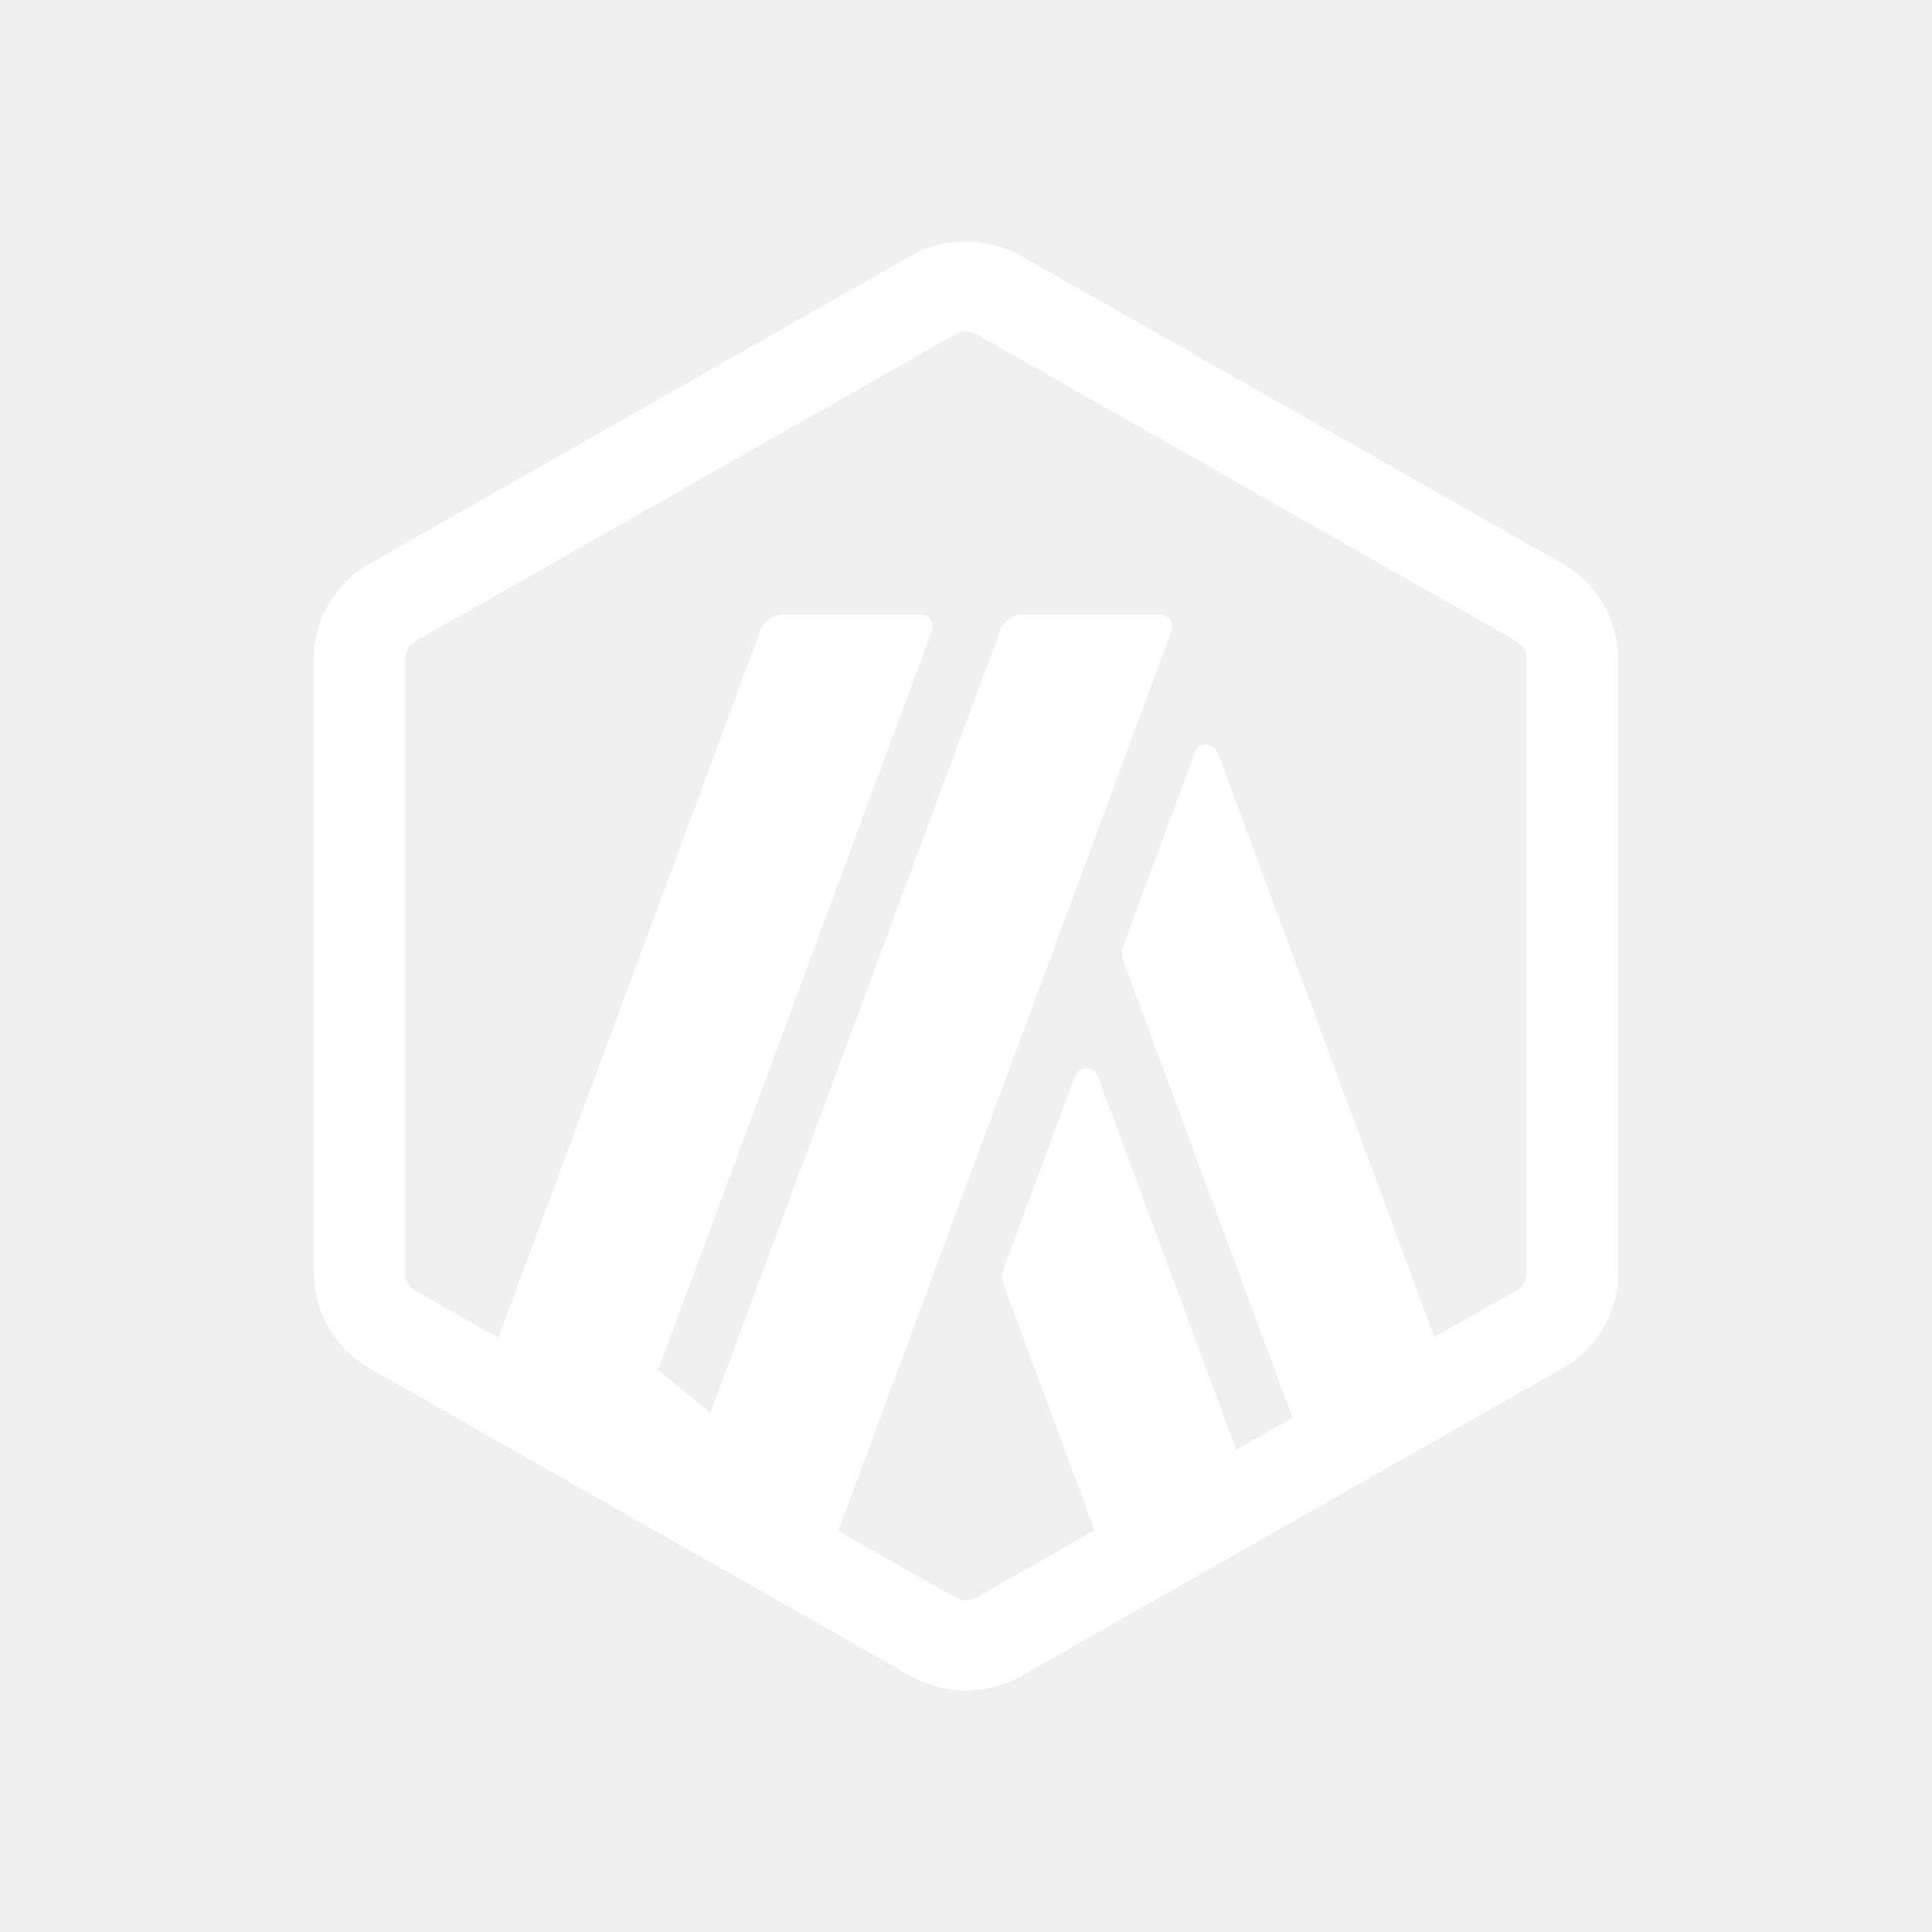
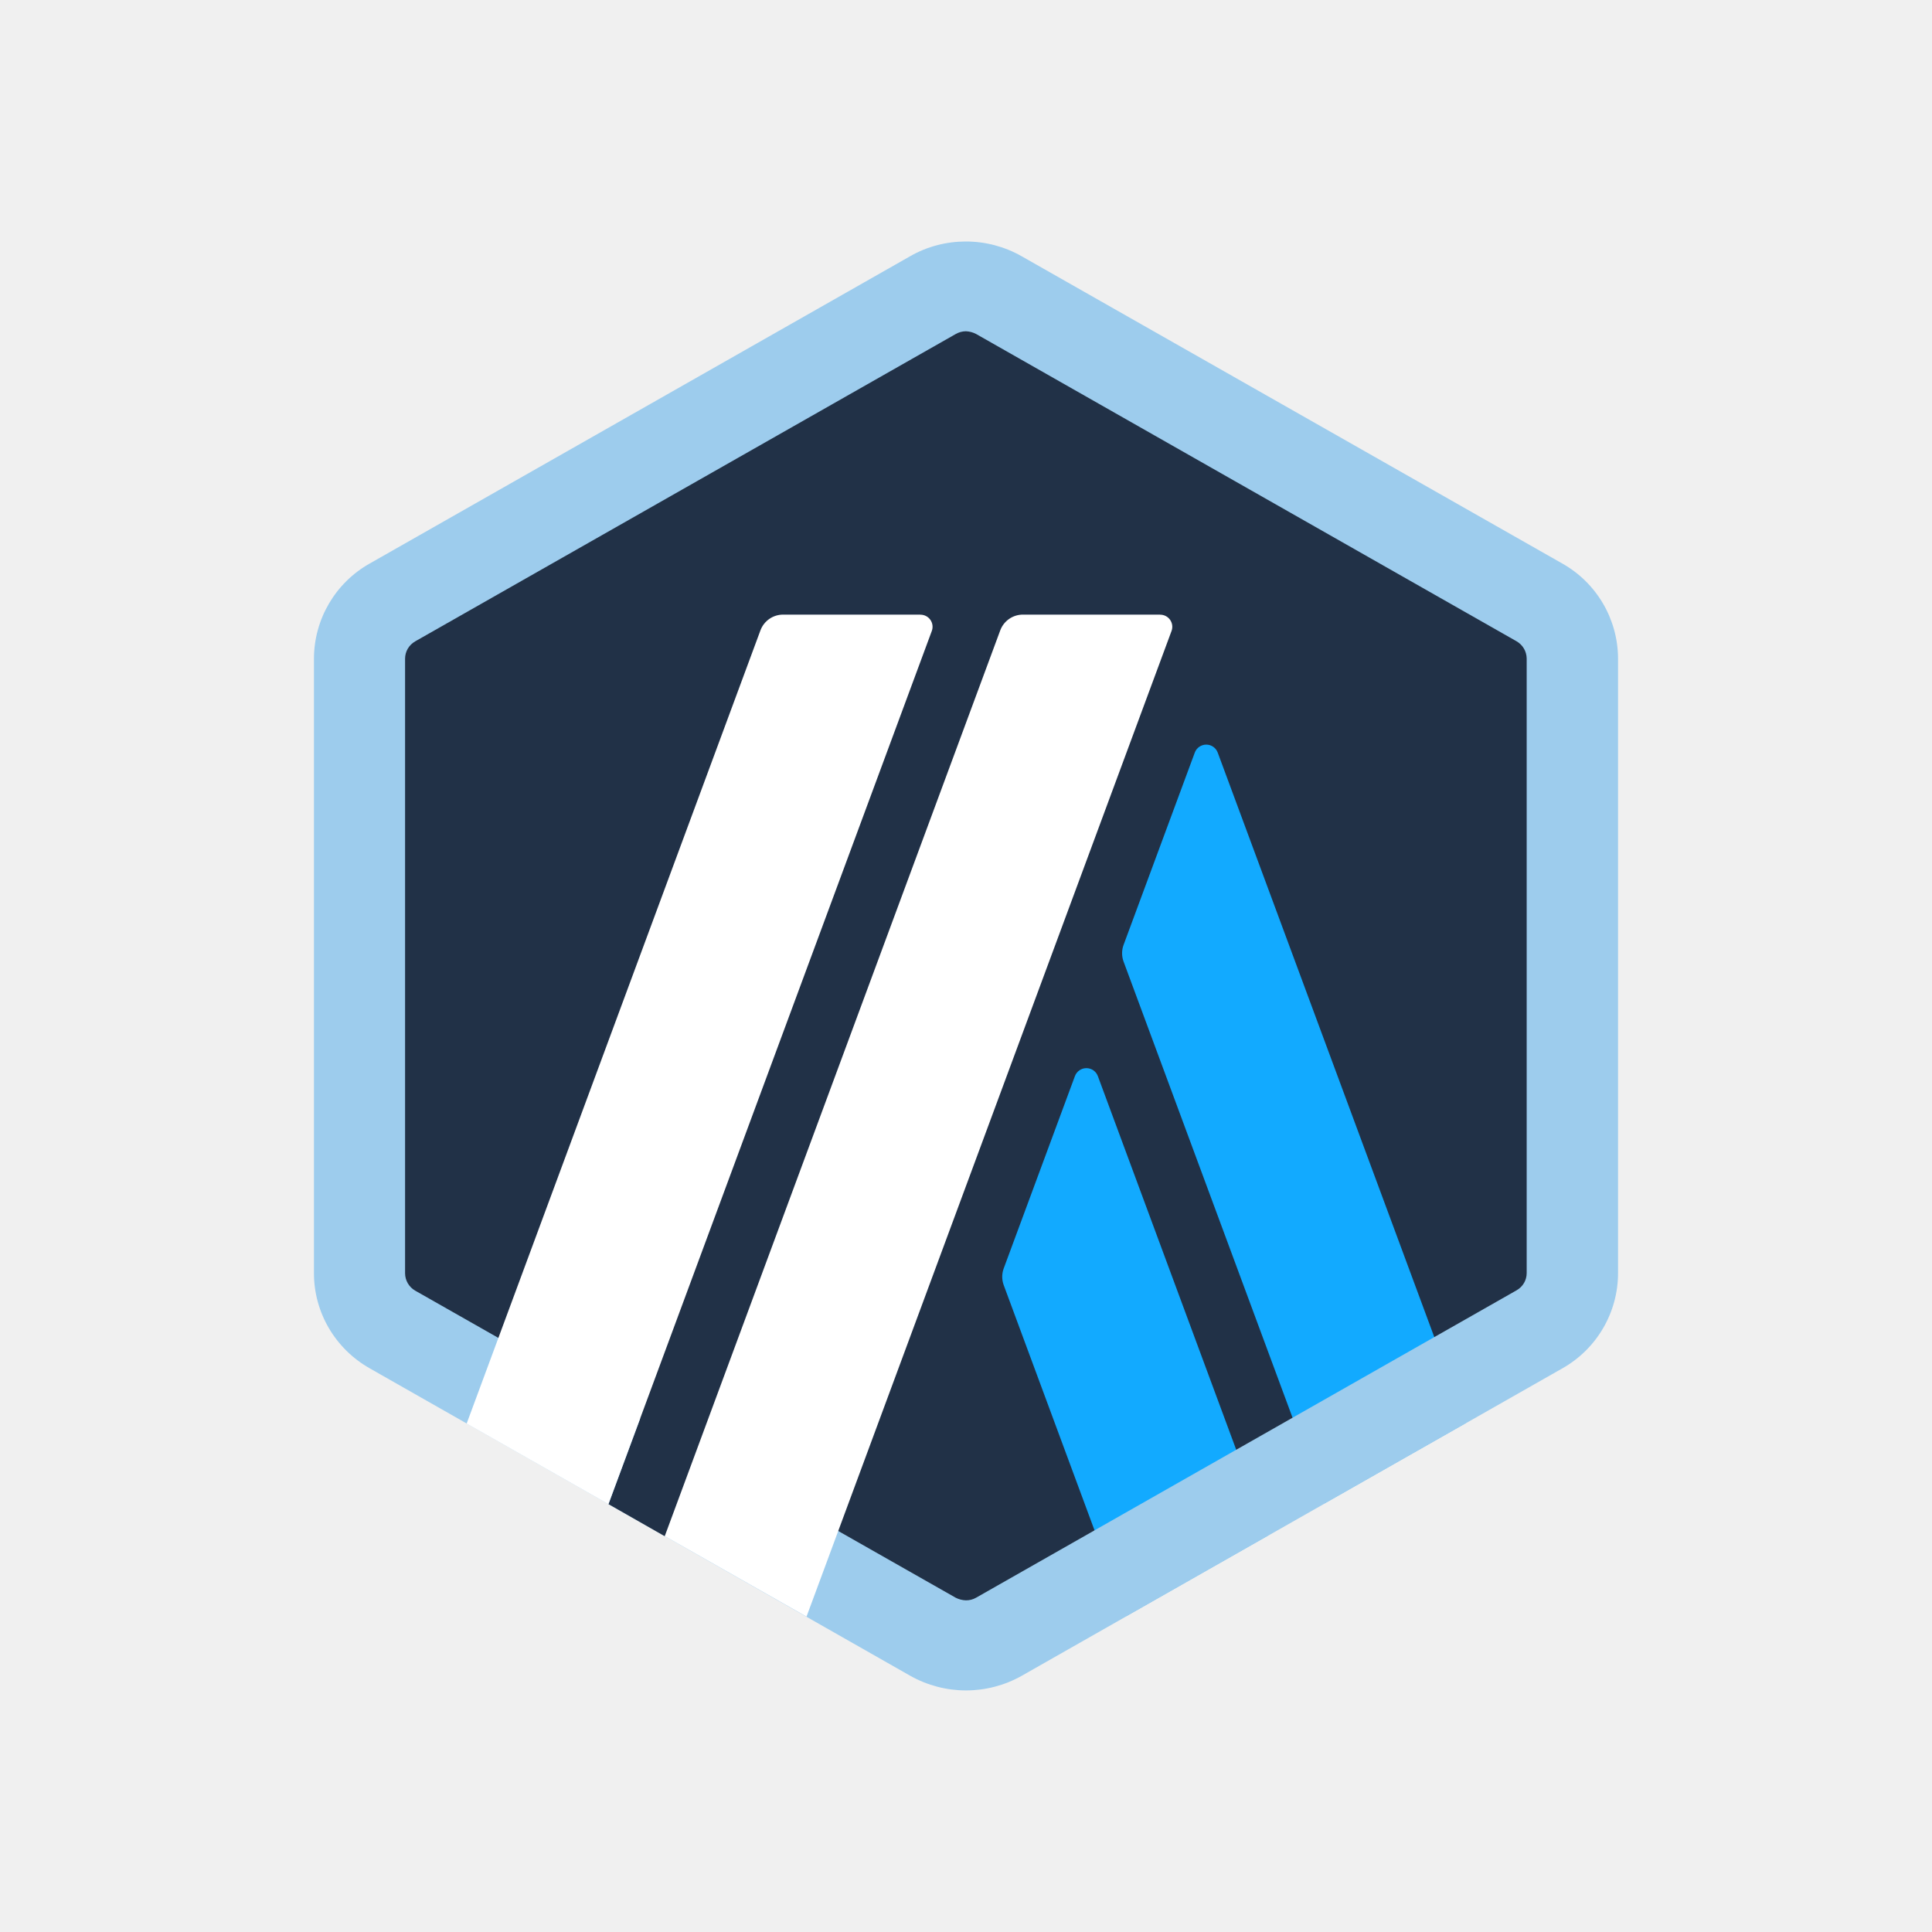
<svg xmlns="http://www.w3.org/2000/svg" width="24" height="24" fill="none" viewBox="0 0 24 24">
-   <path fill="#fff" d="m13.353 13.368-.885 2.39a.3.3 0 0 0 0 .205l1.523 4.112 1.76-1.001-2.113-5.706a.152.152 0 0 0-.285 0m1.774-4.019a.152.152 0 0 0-.285 0l-.885 2.39a.3.3 0 0 0 0 .205l2.494 6.732 1.761-1.001z" />
-   <path fill="#fff" d="M11.998 4.115a.3.3 0 0 1 .126.033l6.715 3.818a.25.25 0 0 1 .126.214v7.635c0 .089-.048.17-.126.214l-6.715 3.819a.25.25 0 0 1-.126.032.3.3 0 0 1-.125-.032l-6.715-3.815a.25.25 0 0 1-.126-.215V8.182c0-.089.048-.17.126-.215l6.715-3.818a.26.26 0 0 1 .125-.034m0-1.115c-.238 0-.478.06-.692.183L4.593 7A1.36 1.36 0 0 0 3.9 8.182v7.635c0 .487.264.938.693 1.181l6.714 3.819a1.41 1.41 0 0 0 1.386 0l6.714-3.818a1.36 1.36 0 0 0 .693-1.182V8.182A1.36 1.36 0 0 0 19.407 7l-6.716-3.817A1.4 1.4 0 0 0 11.998 3" />
-   <path fill="#fff" d="m7.559 18.685.617-1.666 1.244 1.018-1.163 1.046zm3.874-11.05H9.731a.3.3 0 0 0-.285.197l-3.649 9.852 1.761 1.001 4.018-10.849a.15.15 0 0 0-.143-.2" />
-   <path fill="#fff" d="M14.412 7.635h-1.703a.3.3 0 0 0-.284.197l-4.167 11.25 1.761 1 4.535-12.246a.15.15 0 0 0-.142-.2" />
+   <path fill="#213147" d="M4.515 8.471v7.056c0 .45.245.867.64 1.092l6.205 3.529a1.3 1.3 0 0 0 1.28 0l6.203-3.53c.396-.224.64-.64.64-1.09V8.47c0-.45-.244-.867-.64-1.091L12.64 3.85a1.3 1.3 0 0 0-1.28 0L5.155 7.38a1.25 1.25 0 0 0-.639 1.091" />
+   <path fill="#12AAFF" d="m13.353 13.368-.885 2.39a.3.3 0 0 0 0 .205l1.523 4.112 1.76-1.001-2.113-5.706a.152.152 0 0 0-.285 0m1.774-4.019a.152.152 0 0 0-.285 0l-.885 2.39a.3.3 0 0 0 0 .205l2.494 6.732 1.761-1.001z" />
+   <path fill="#9DCCED" d="M11.998 4.115a.3.3 0 0 1 .126.033l6.715 3.818a.25.25 0 0 1 .126.214v7.635c0 .089-.048.17-.126.214l-6.715 3.819a.25.25 0 0 1-.126.032.3.3 0 0 1-.125-.032l-6.715-3.815a.25.25 0 0 1-.126-.215V8.182c0-.089.048-.17.126-.215l6.715-3.818a.26.26 0 0 1 .125-.034m0-1.115c-.238 0-.478.06-.692.183L4.593 7A1.36 1.36 0 0 0 3.9 8.182v7.635c0 .487.264.938.693 1.181l6.714 3.819a1.41 1.41 0 0 0 1.386 0l6.714-3.818a1.36 1.36 0 0 0 .693-1.182V8.182A1.36 1.36 0 0 0 19.407 7l-6.716-3.817A1.4 1.4 0 0 0 11.998 3" />
+   <path fill="#213147" d="m7.559 18.685.617-1.666 1.244 1.018-1.163 1.046z" />
+   <path fill="#fff" d="M11.433 7.635H9.731a.3.3 0 0 0-.285.197l-3.649 9.852 1.761 1.001 4.018-10.849a.15.15 0 0 0-.143-.2m2.979-.001h-1.703a.3.3 0 0 0-.284.197l-4.167 11.25 1.761 1 4.535-12.246a.15.15 0 0 0-.142-.2" />
</svg>
